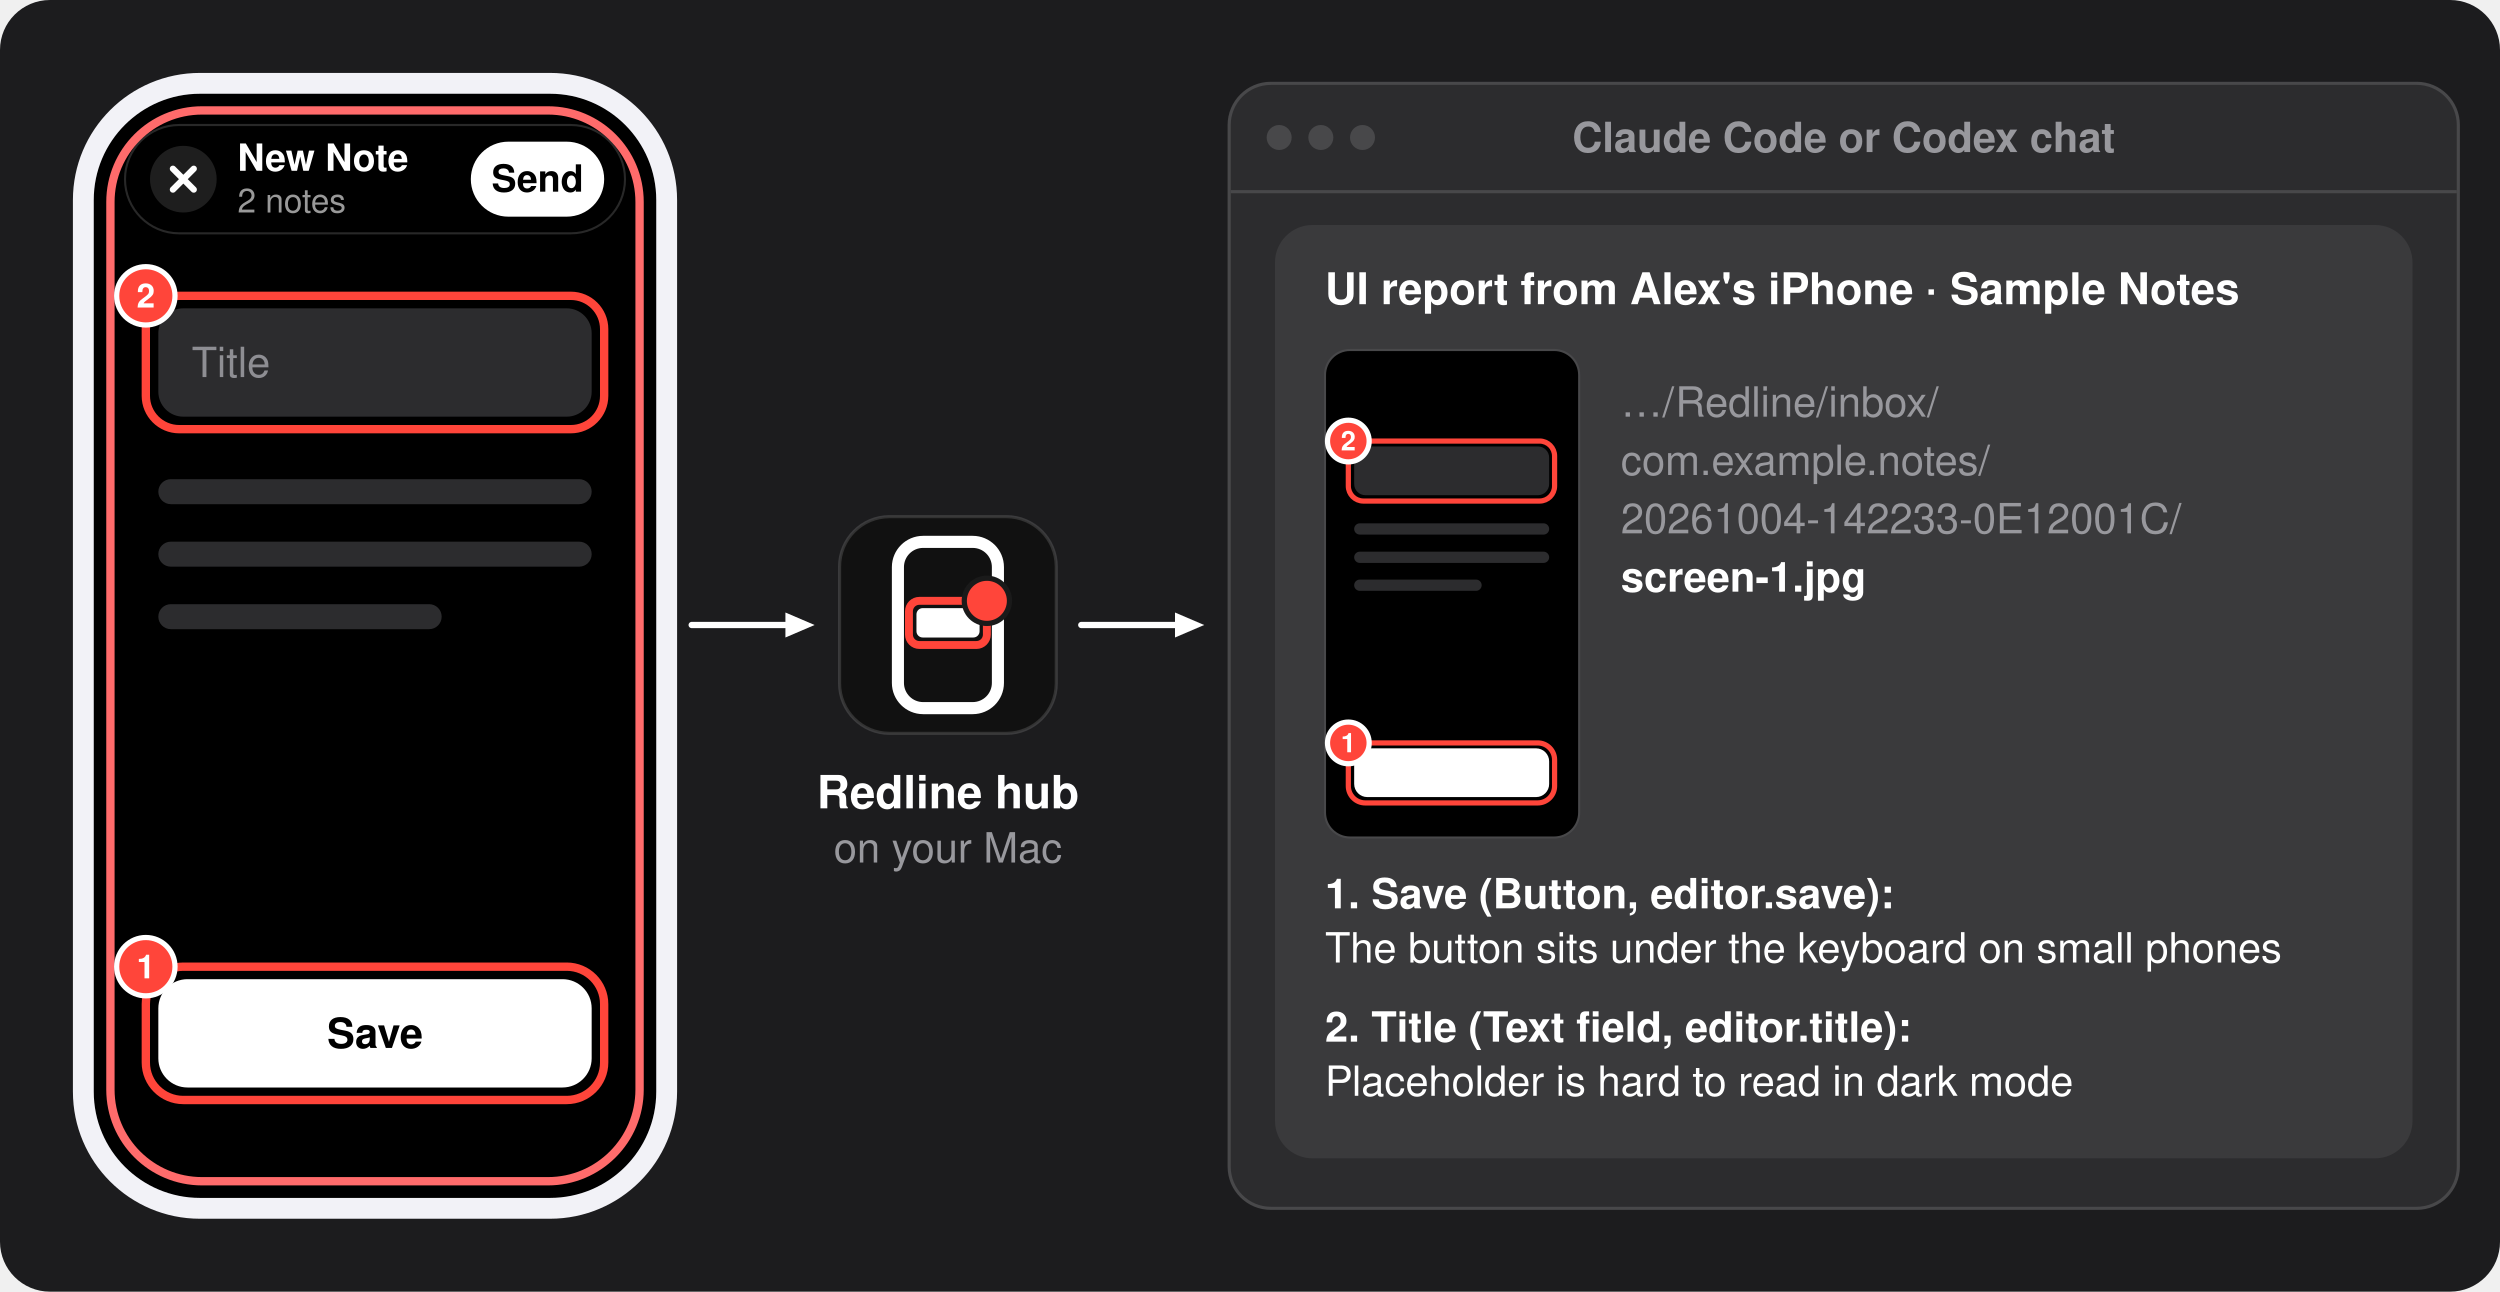
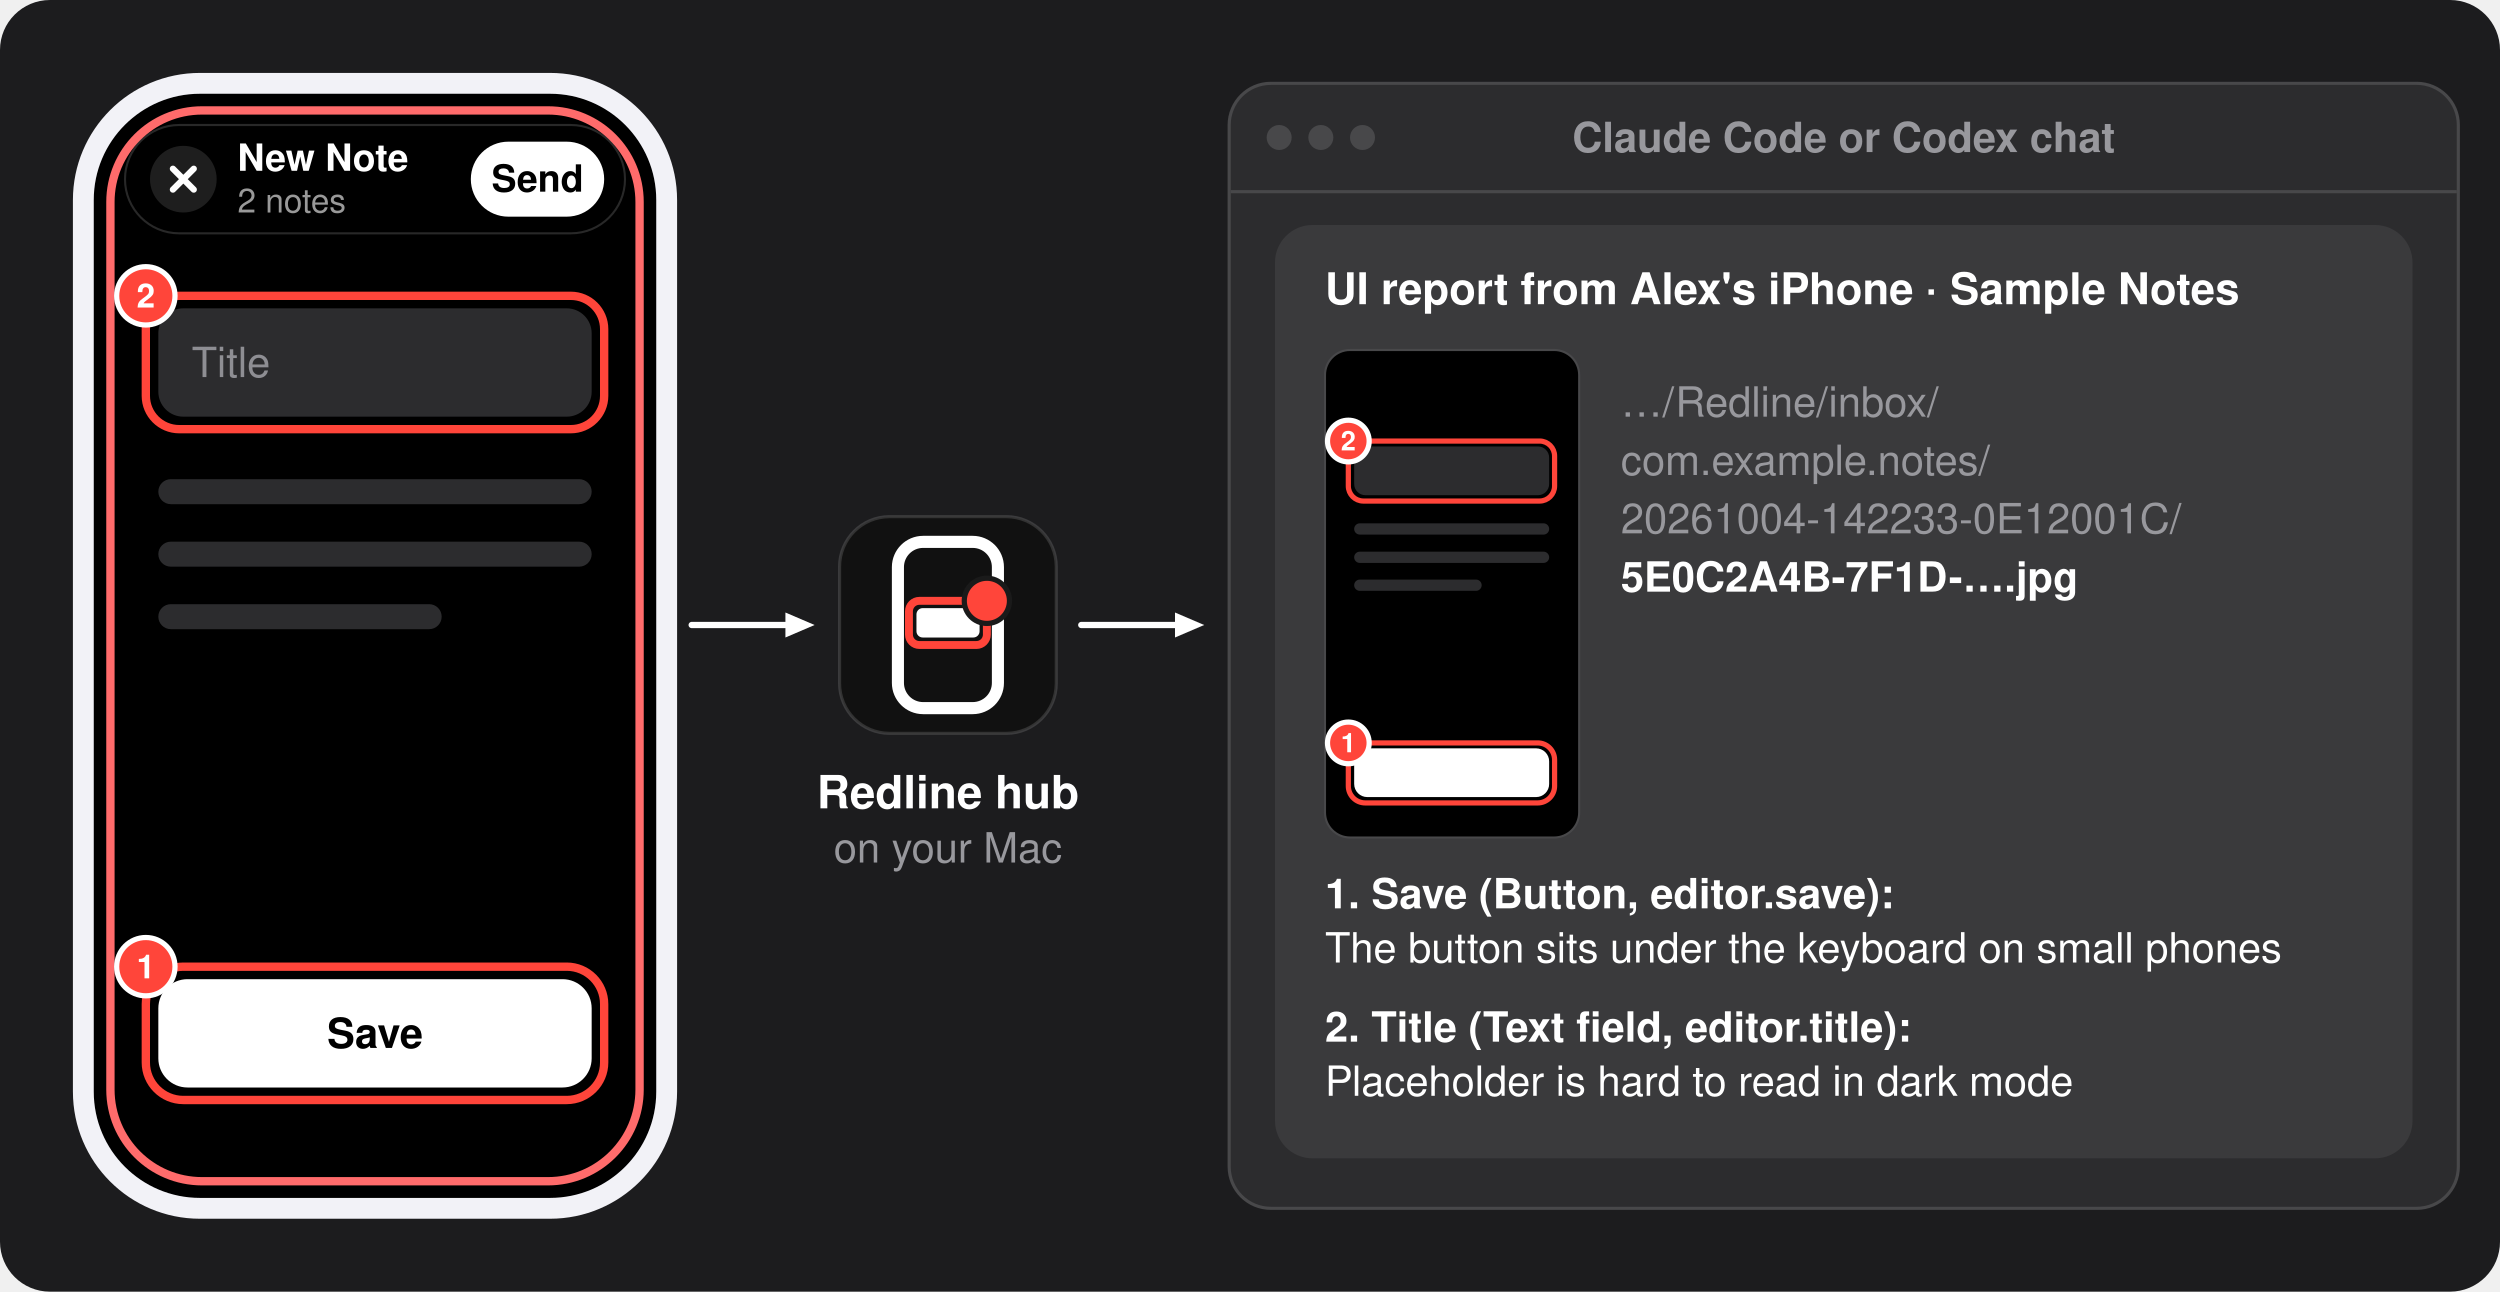
<svg xmlns="http://www.w3.org/2000/svg" viewBox="0 0 1200 620" width="1200" height="620" role="img" aria-labelledby="t d" font-family="-apple-system, BlinkMacSystemFont, 'Segoe UI', Helvetica, Arial, sans-serif">
  <rect x="0" y="0" width="1200" height="620" rx="24" fill="#1C1C1E" />
  <rect x="45" y="45" width="270" height="530" rx="51" fill="#000000" />
  <rect x="40" y="40" width="280" height="540" rx="56" fill="none" stroke="#F2F2F7" stroke-width="10" />
  <rect x="53" y="53" width="254" height="514" rx="44" fill="none" stroke="#FF6B6B" stroke-width="4" />
  <rect x="60" y="60" width="240" height="52" rx="26" fill="#000000" stroke="rgba(255,255,255,0.16)" stroke-width="1" />
  <circle cx="88" cy="86" r="16" fill="rgba(255,255,255,0.12)" />
  <path d="M83 81 L93 91 M93 81 L83 91" stroke="#FFFFFF" stroke-width="3" stroke-linecap="round" />
  <text x="114" y="82" font-size="18" font-weight="600" fill="#FFFFFF">New Note</text>
  <text x="114" y="102" font-size="16" fill="rgba(255,255,255,0.6)">2 notes</text>
  <rect x="226" y="68" width="64" height="36" rx="18" fill="#FFFFFF" />
  <text x="258" y="92" font-size="18" font-weight="600" fill="#000000" text-anchor="middle">Send</text>
  <rect x="76" y="148" width="208" height="52" rx="12" fill="#2C2C2E" />
  <text x="92" y="181" font-size="20" fill="#8E8E93">Title</text>
  <rect x="76" y="230" width="208" height="12" rx="6" fill="#2C2C2E" />
  <rect x="76" y="260" width="208" height="12" rx="6" fill="#2C2C2E" />
  <rect x="76" y="290" width="136" height="12" rx="6" fill="#2C2C2E" />
  <rect x="76" y="470" width="208" height="52" rx="14" fill="#FFFFFF" />
  <text x="180" y="503" font-size="20" font-weight="600" fill="#000000" text-anchor="middle">Save</text>
  <rect x="70" y="142" width="220" height="64" rx="16" fill="none" stroke="#000000" stroke-width="7" />
  <rect x="70" y="142" width="220" height="64" rx="16" fill="none" stroke="#FF453A" stroke-width="4" />
  <rect x="70" y="464" width="220" height="64" rx="18" fill="none" stroke="#000000" stroke-width="7" />
  <rect x="70" y="464" width="220" height="64" rx="18" fill="none" stroke="#FF453A" stroke-width="4" />
  <circle cx="70" cy="142" r="14" fill="#FF453A" stroke="#FFFFFF" stroke-width="2.5" />
  <text x="70" y="147.6" font-size="16" font-weight="700" fill="#FFFFFF" text-anchor="middle">2</text>
  <circle cx="70" cy="464" r="14" fill="#FF453A" stroke="#FFFFFF" stroke-width="2.5" />
  <text x="70" y="469.6" font-size="16" font-weight="700" fill="#FFFFFF" text-anchor="middle">1</text>
  <line x1="332" y1="300" x2="377" y2="300" stroke="#FFFFFF" stroke-width="3" stroke-linecap="round" />
  <path d="M377 294 L391 300 L377 306 Z" fill="#FFFFFF" />
  <rect x="403" y="248" width="104" height="104" rx="24" fill="#111111" stroke="rgba(255,255,255,0.14)" stroke-width="1.5" />
  <rect x="431" y="260.1" width="48" height="79.8" rx="12.1" fill="none" stroke="#FFFFFF" stroke-width="5.8" />
  <rect x="439.9" y="291.9" width="30.3" height="14.1" rx="3" fill="#FFFFFF" />
  <rect x="436.3" y="288.4" width="37.4" height="21.2" rx="5" fill="none" stroke="#FF453A" stroke-width="3.8" />
  <circle cx="473.7" cy="288.4" r="12.1" fill="#1A1A1A" />
  <circle cx="473.7" cy="288.4" r="9.6" fill="#FF453A" />
  <line x1="519" y1="300" x2="564" y2="300" stroke="#FFFFFF" stroke-width="3" stroke-linecap="round" />
  <path d="M564 294 L578 300 L564 306 Z" fill="#FFFFFF" />
  <text x="455" y="388" font-size="22" font-weight="600" fill="#FFFFFF" text-anchor="middle">Redline hub</text>
  <text x="455" y="414" font-size="20" fill="#98989D" text-anchor="middle">on your Mac</text>
  <rect x="590" y="40" width="590" height="540" rx="20" fill="#2C2C2E" stroke="#48484A" stroke-width="1.5" />
  <circle cx="614" cy="66" r="6" fill="#48484A" />
  <circle cx="634" cy="66" r="6" fill="#48484A" />
  <circle cx="654" cy="66" r="6" fill="#48484A" />
  <text x="885" y="73" font-size="20" font-weight="600" fill="#98989D" text-anchor="middle">Claude Code or Codex chat</text>
  <line x1="590.75" y1="92" x2="1179.25" y2="92" stroke="#48484A" stroke-width="1.5" />
  <rect x="612" y="108" width="546" height="448" rx="18" fill="#3A3A3C" />
  <text x="636" y="146" font-size="21" font-weight="600" fill="#FFFFFF">UI report from Alex's iPhone · Sample Notes</text>
  <rect x="636" y="168" width="122" height="234" rx="12" fill="#000000" stroke="#48484A" stroke-width="1" />
  <rect x="650" y="214.3" width="93.6" height="23.4" rx="5.4" fill="#2C2C2E" />
  <rect x="650" y="251.2" width="93.6" height="5.4" rx="2.7" fill="#2C2C2E" />
  <rect x="650" y="264.8" width="93.6" height="5.4" rx="2.7" fill="#2C2C2E" />
  <rect x="650" y="278.2" width="61.2" height="5.4" rx="2.7" fill="#2C2C2E" />
  <rect x="650" y="359.2" width="93.6" height="23.4" rx="6.3" fill="#FFFFFF" />
  <rect x="647.2" y="211.7" width="99" height="28.8" rx="7.2" fill="none" stroke="#000000" stroke-width="4.5" />
  <rect x="647.2" y="211.7" width="99" height="28.8" rx="7.2" fill="none" stroke="#FF453A" stroke-width="2.5" />
  <rect x="647.2" y="356.6" width="99" height="28.8" rx="8.1" fill="none" stroke="#000000" stroke-width="4.5" />
  <rect x="647.2" y="356.6" width="99" height="28.8" rx="8.1" fill="none" stroke="#FF453A" stroke-width="2.5" />
  <circle cx="647.2" cy="211.7" r="10" fill="#FF453A" stroke="#FFFFFF" stroke-width="2.5" />
  <text x="647.2" y="216.2" font-size="13" font-weight="700" fill="#FFFFFF" text-anchor="middle">2</text>
  <circle cx="647.2" cy="356.6" r="10" fill="#FF453A" stroke="#FFFFFF" stroke-width="2.5" />
  <text x="647.2" y="361.1" font-size="13" font-weight="700" fill="#FFFFFF" text-anchor="middle">1</text>
  <text x="778" y="200" font-size="20" fill="#98989D">…/Redline/inbox/</text>
  <text x="778" y="228" font-size="20" fill="#98989D">com.example.notes/</text>
  <text x="778" y="256" font-size="20" fill="#98989D">20261004-142233-0E12001C/</text>
-   <text x="778" y="284" font-size="20" font-weight="600" fill="#FFFFFF">screen-1.jpg</text>
+   <text x="778" y="284" font-size="20" font-weight="600" fill="#FFFFFF">5E0C2A4B-7F1D-….jpg</text>
  <text x="636" y="436" font-size="20" font-weight="600" fill="#FFFFFF">1. Save (Button, editor.save):</text>
  <text x="636" y="462" font-size="20" fill="#FFFFFF">The button sits under the keyboard on small phones</text>
  <text x="636" y="500" font-size="20" font-weight="600" fill="#FFFFFF">2. Title (Text field, editor.title):</text>
  <text x="636" y="526" font-size="20" fill="#FFFFFF">Placeholder is hard to read in dark mode</text>
</svg>
